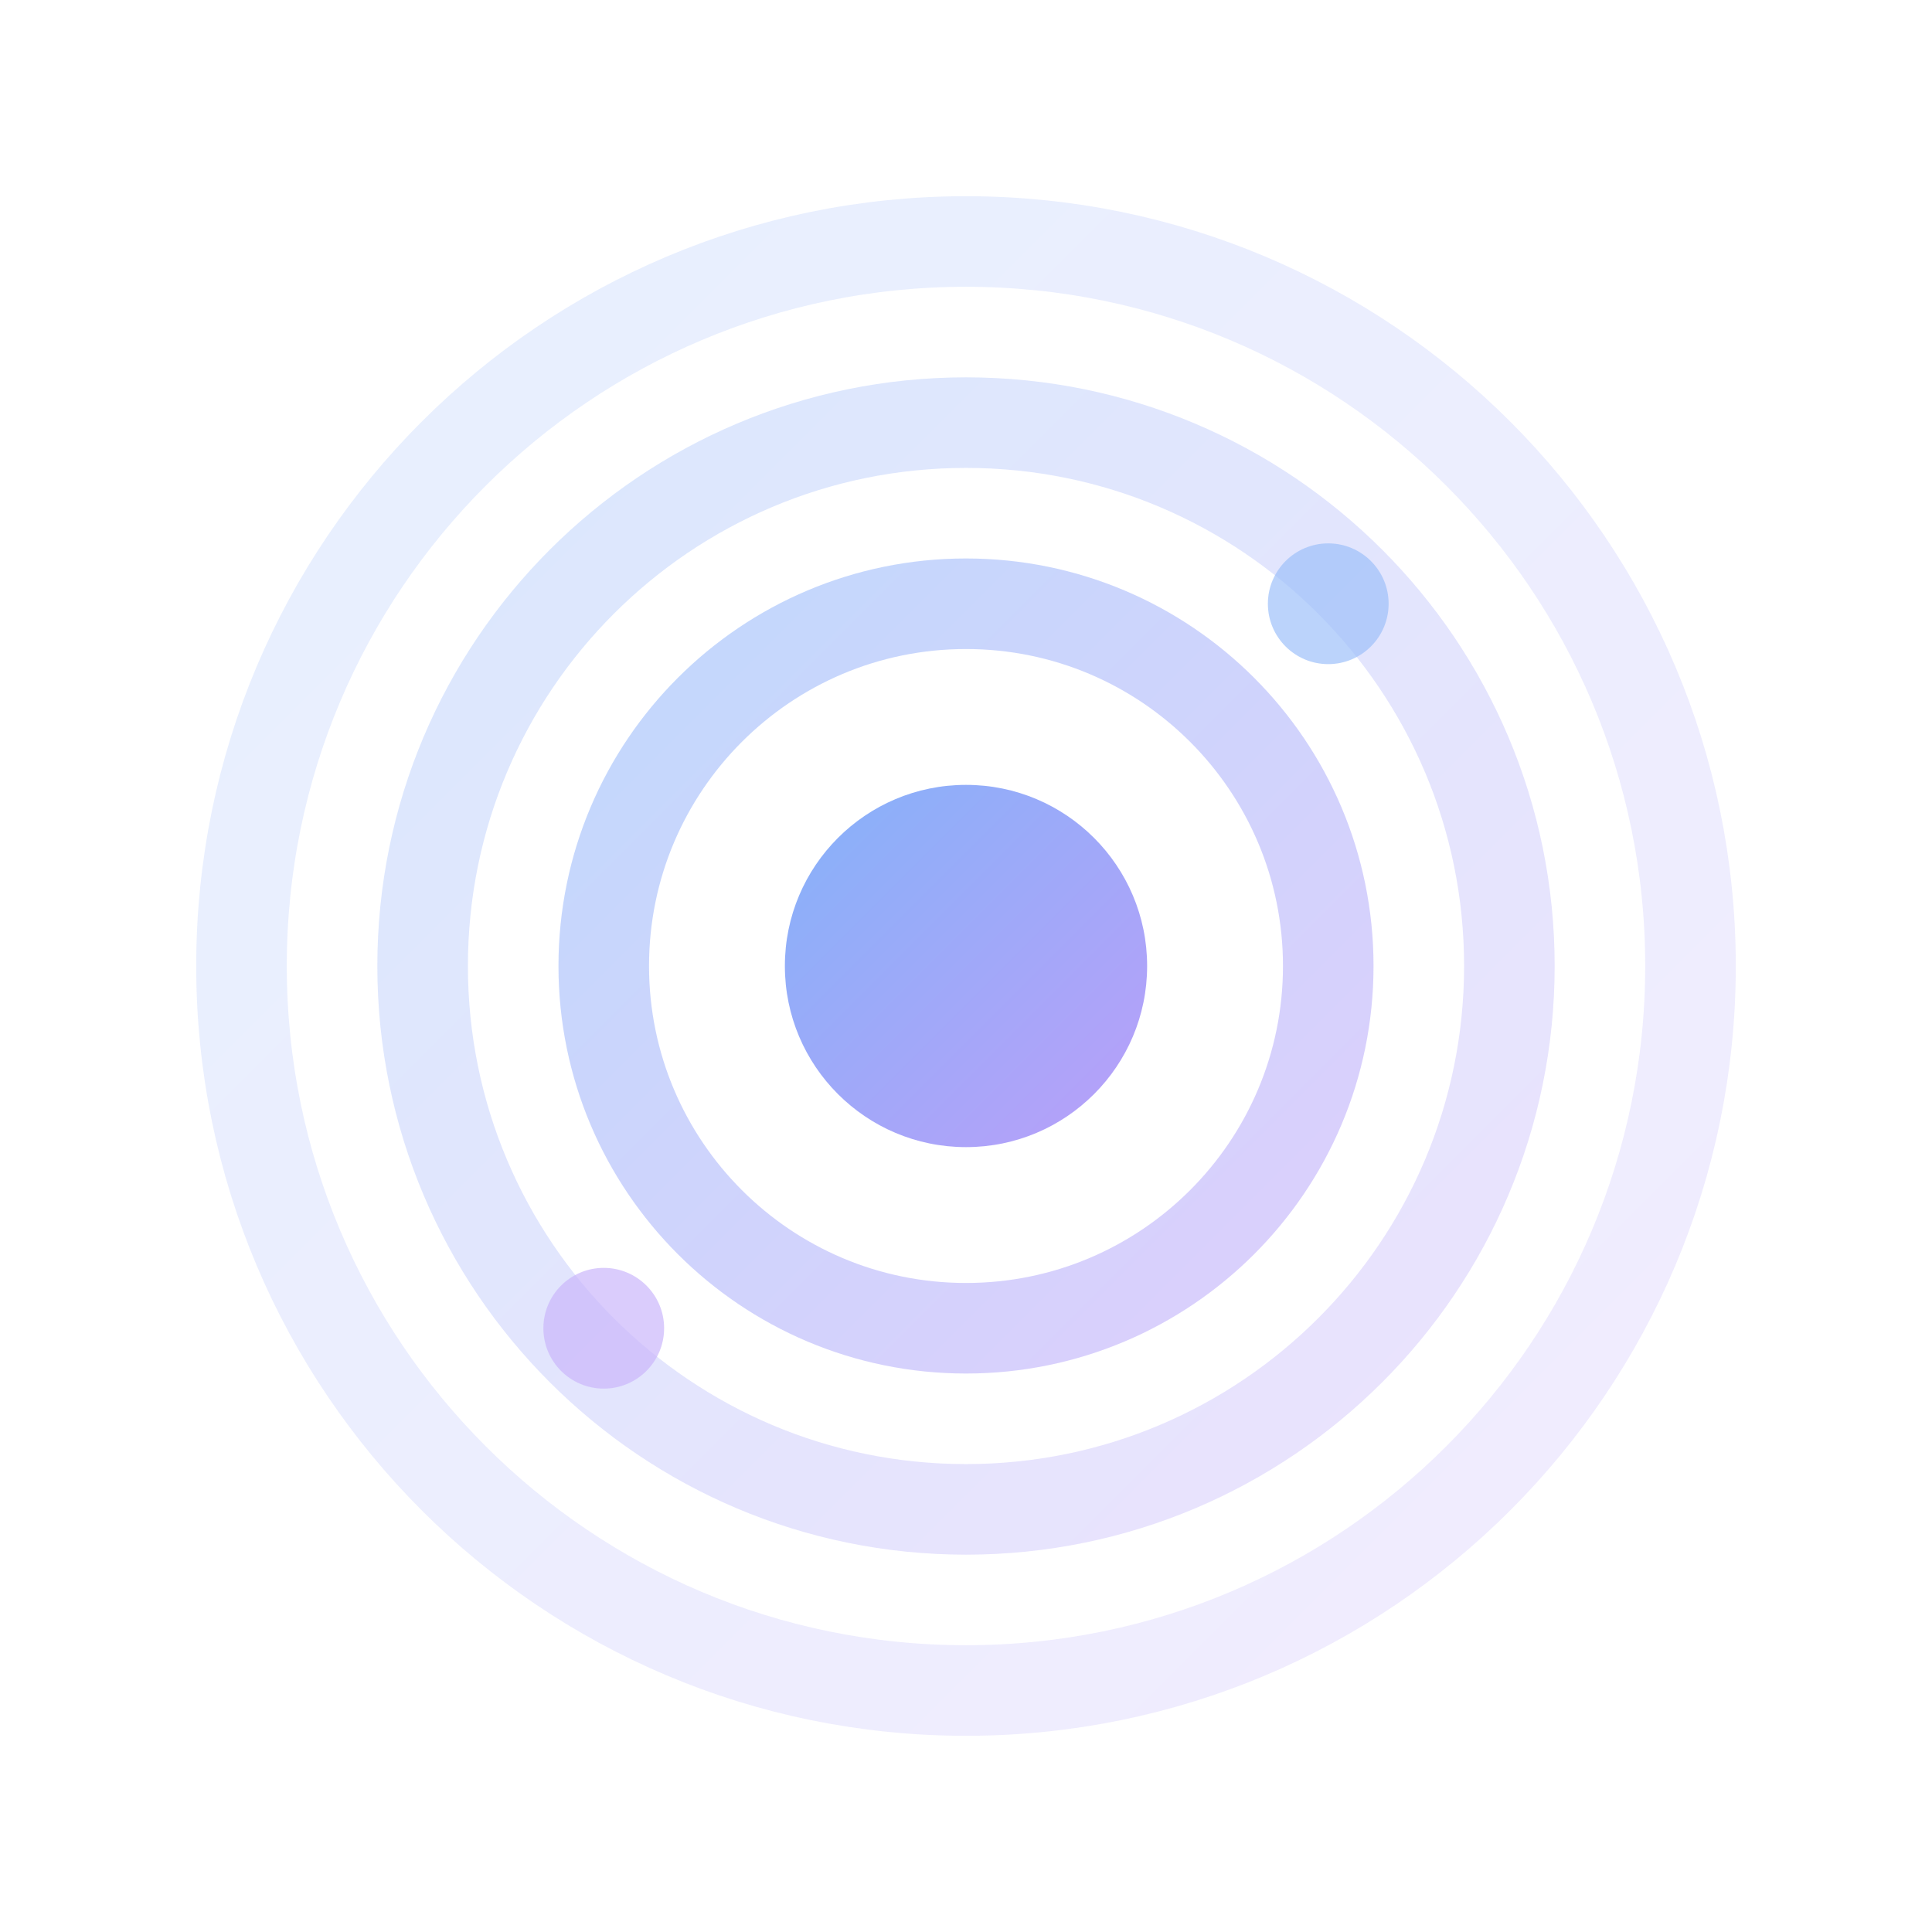
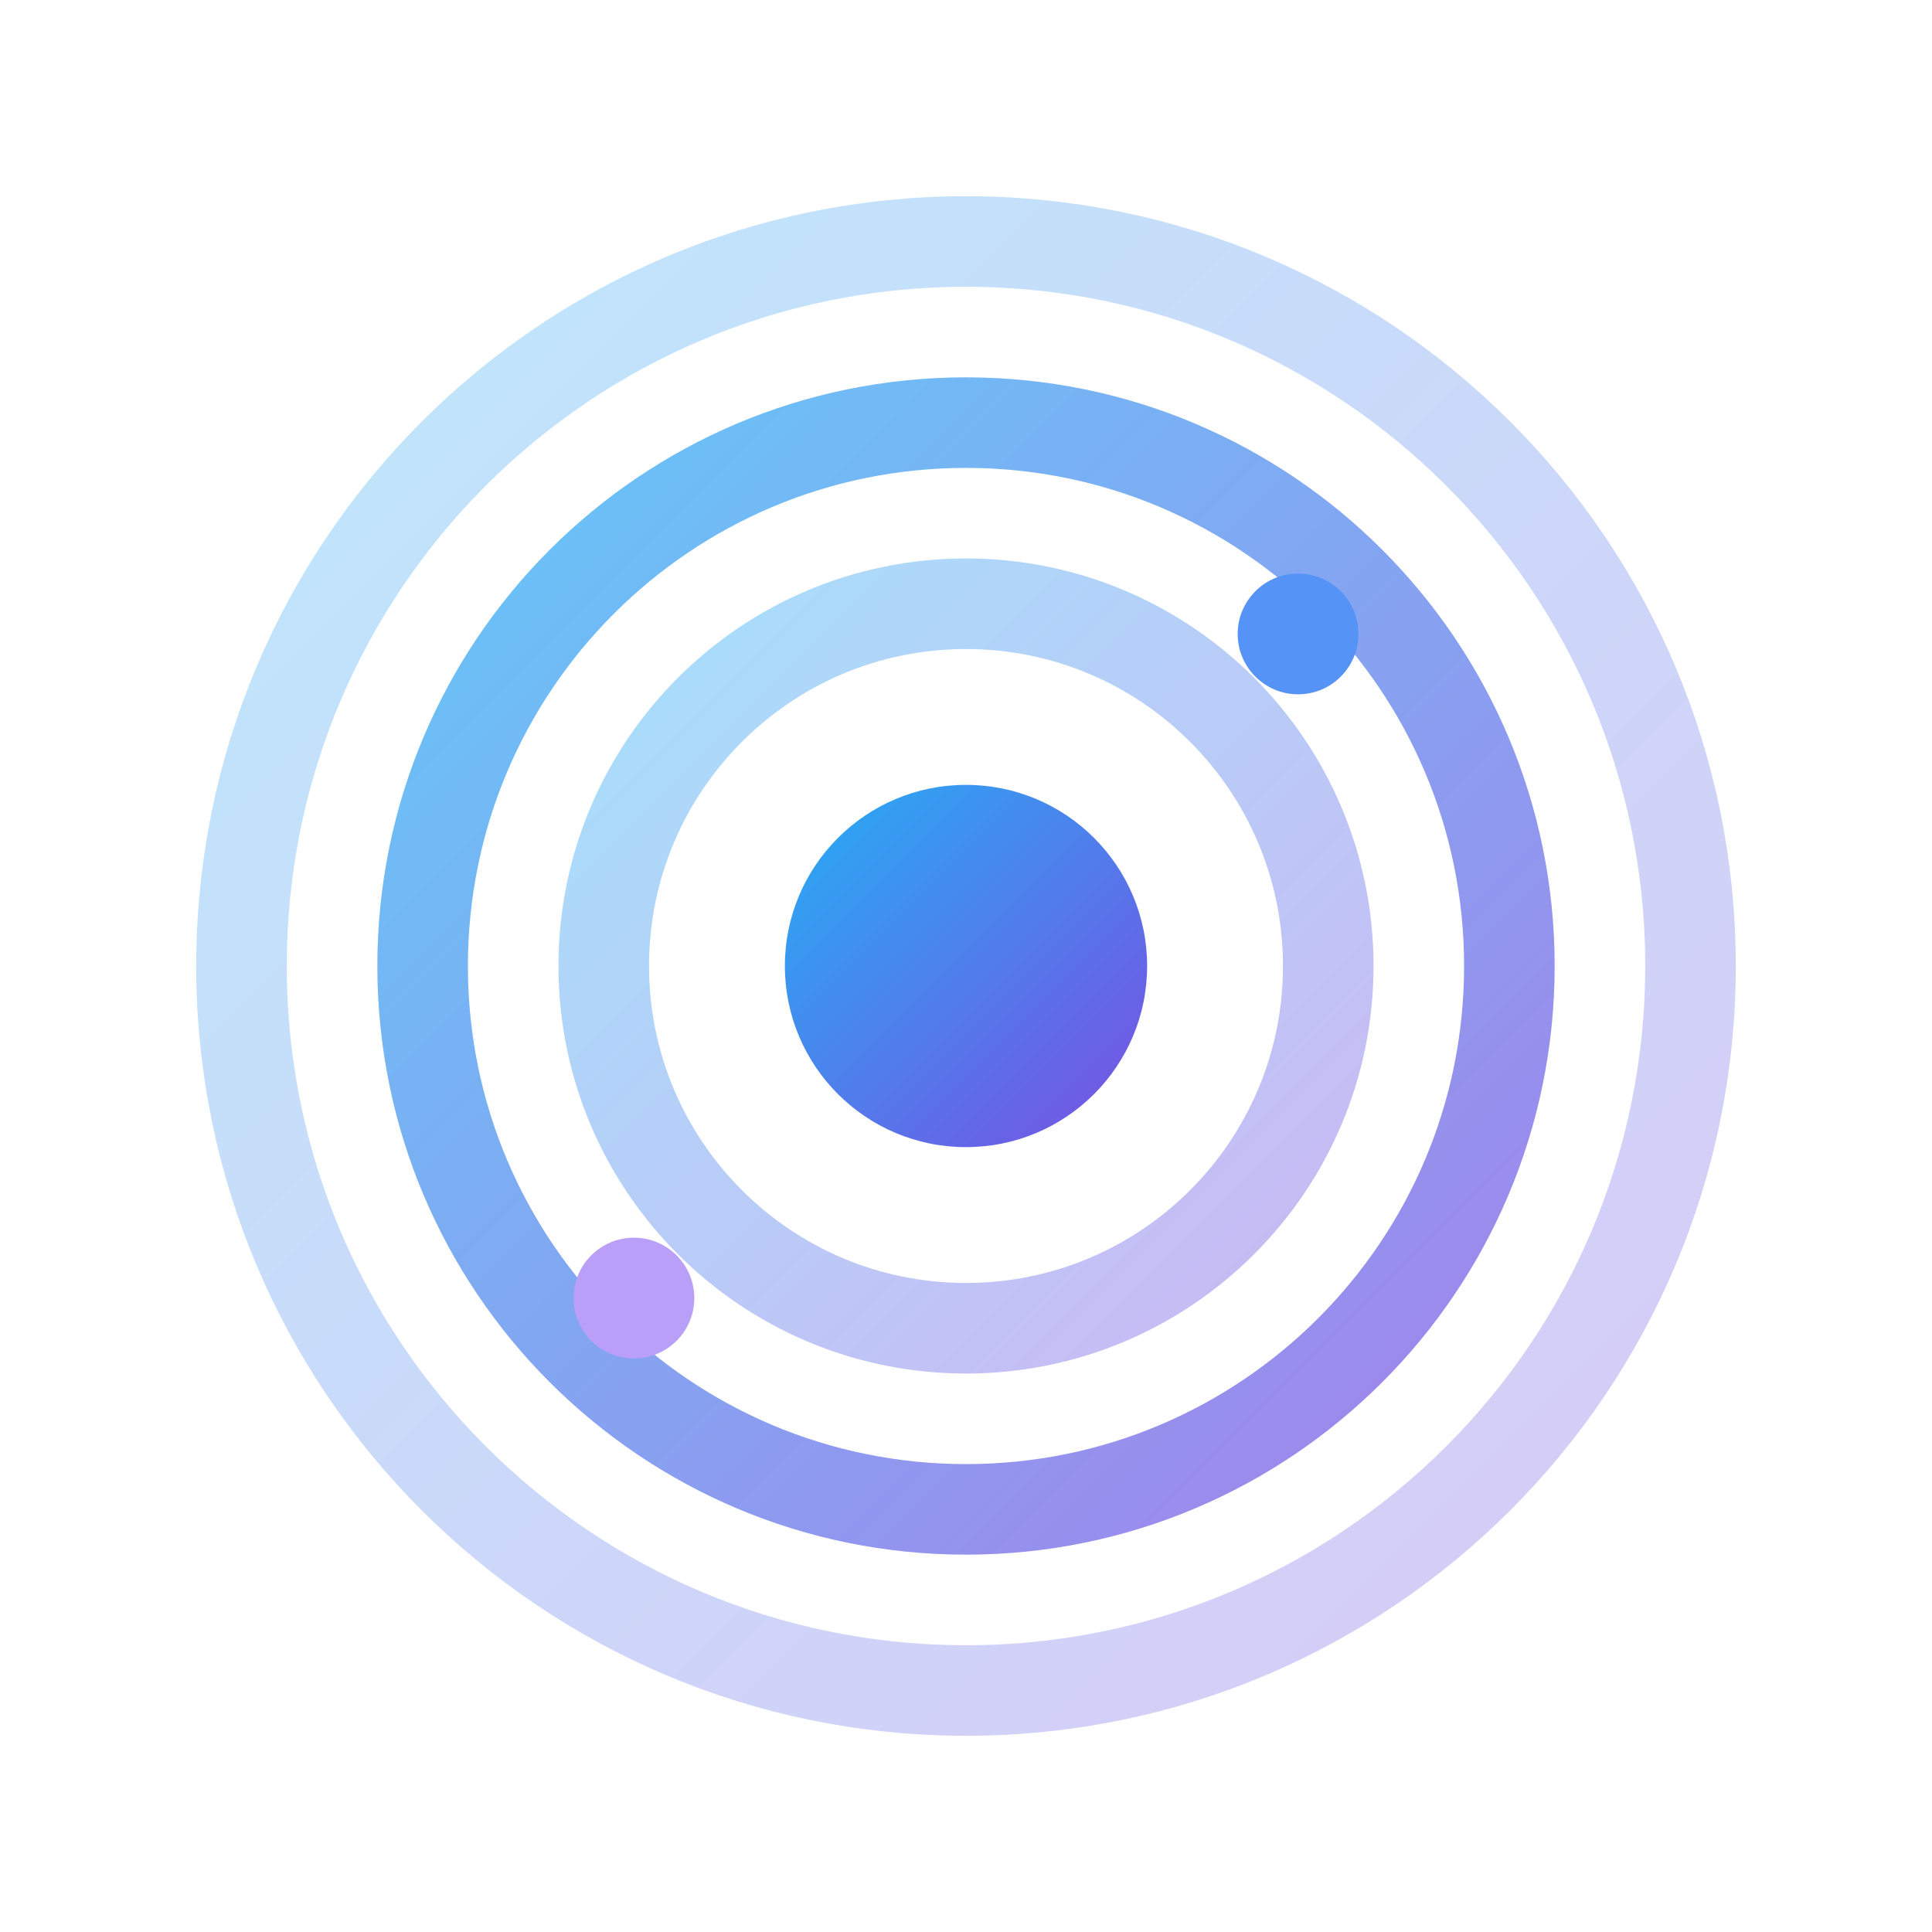
<svg xmlns="http://www.w3.org/2000/svg" width="32" height="32" viewBox="0 0 32 32" fill="none">
  <defs>
    <linearGradient id="pulseGrad" x1="0%" y1="0%" x2="100%" y2="100%">
-       <stop offset="0%" style="stop-color:hsl(217, 91%, 75%);stop-opacity:1" />
-       <stop offset="100%" style="stop-color:hsl(258, 89%, 80%);stop-opacity:1" />
+       <stop offset="0%" style="stop-color:hsl(200, 91.30%, 55.10%);stop-opacity:1" />
+       <stop offset="100%" style="stop-color:hsl(258, 71.80%, 59.60%);stop-opacity:1" />
    </linearGradient>
  </defs>
-   <circle cx="16" cy="16" r="12" stroke="url(#pulseGrad)" stroke-width="1.5" fill="none" opacity="0.2" />
-   <circle cx="16" cy="16" r="9" stroke="url(#pulseGrad)" stroke-width="1.5" fill="none" opacity="0.3" />
-   <circle cx="16" cy="16" r="6" stroke="url(#pulseGrad)" stroke-width="1.5" fill="none" opacity="0.5" />
+   <circle cx="16" cy="16" r="6" stroke="url(#pulseGrad)" stroke-width="1.5" fill="none" opacity="0.4" />
+   <circle cx="16" cy="16" r="9" stroke="url(#pulseGrad)" stroke-width="1.5" fill="none" opacity="0.7" />
+   <circle cx="16" cy="16" r="12" stroke="url(#pulseGrad)" stroke-width="1.5" fill="none" opacity="0.3" />
  <circle cx="16" cy="16" r="3" fill="url(#pulseGrad)" />
-   <circle cx="22" cy="10" r="1" fill="hsl(217, 91%, 80%)" opacity="0.7" />
-   <circle cx="10" cy="22" r="1" fill="hsl(258, 89%, 85%)" opacity="0.7" />
+   <circle cx="21.5" cy="10.5" r="1" fill="hsl(217, 91%, 65%)" opacity="1" />
+   <circle cx="10.5" cy="21.5" r="1" fill="hsl(258, 89%, 80%)" opacity="1" />
</svg>
